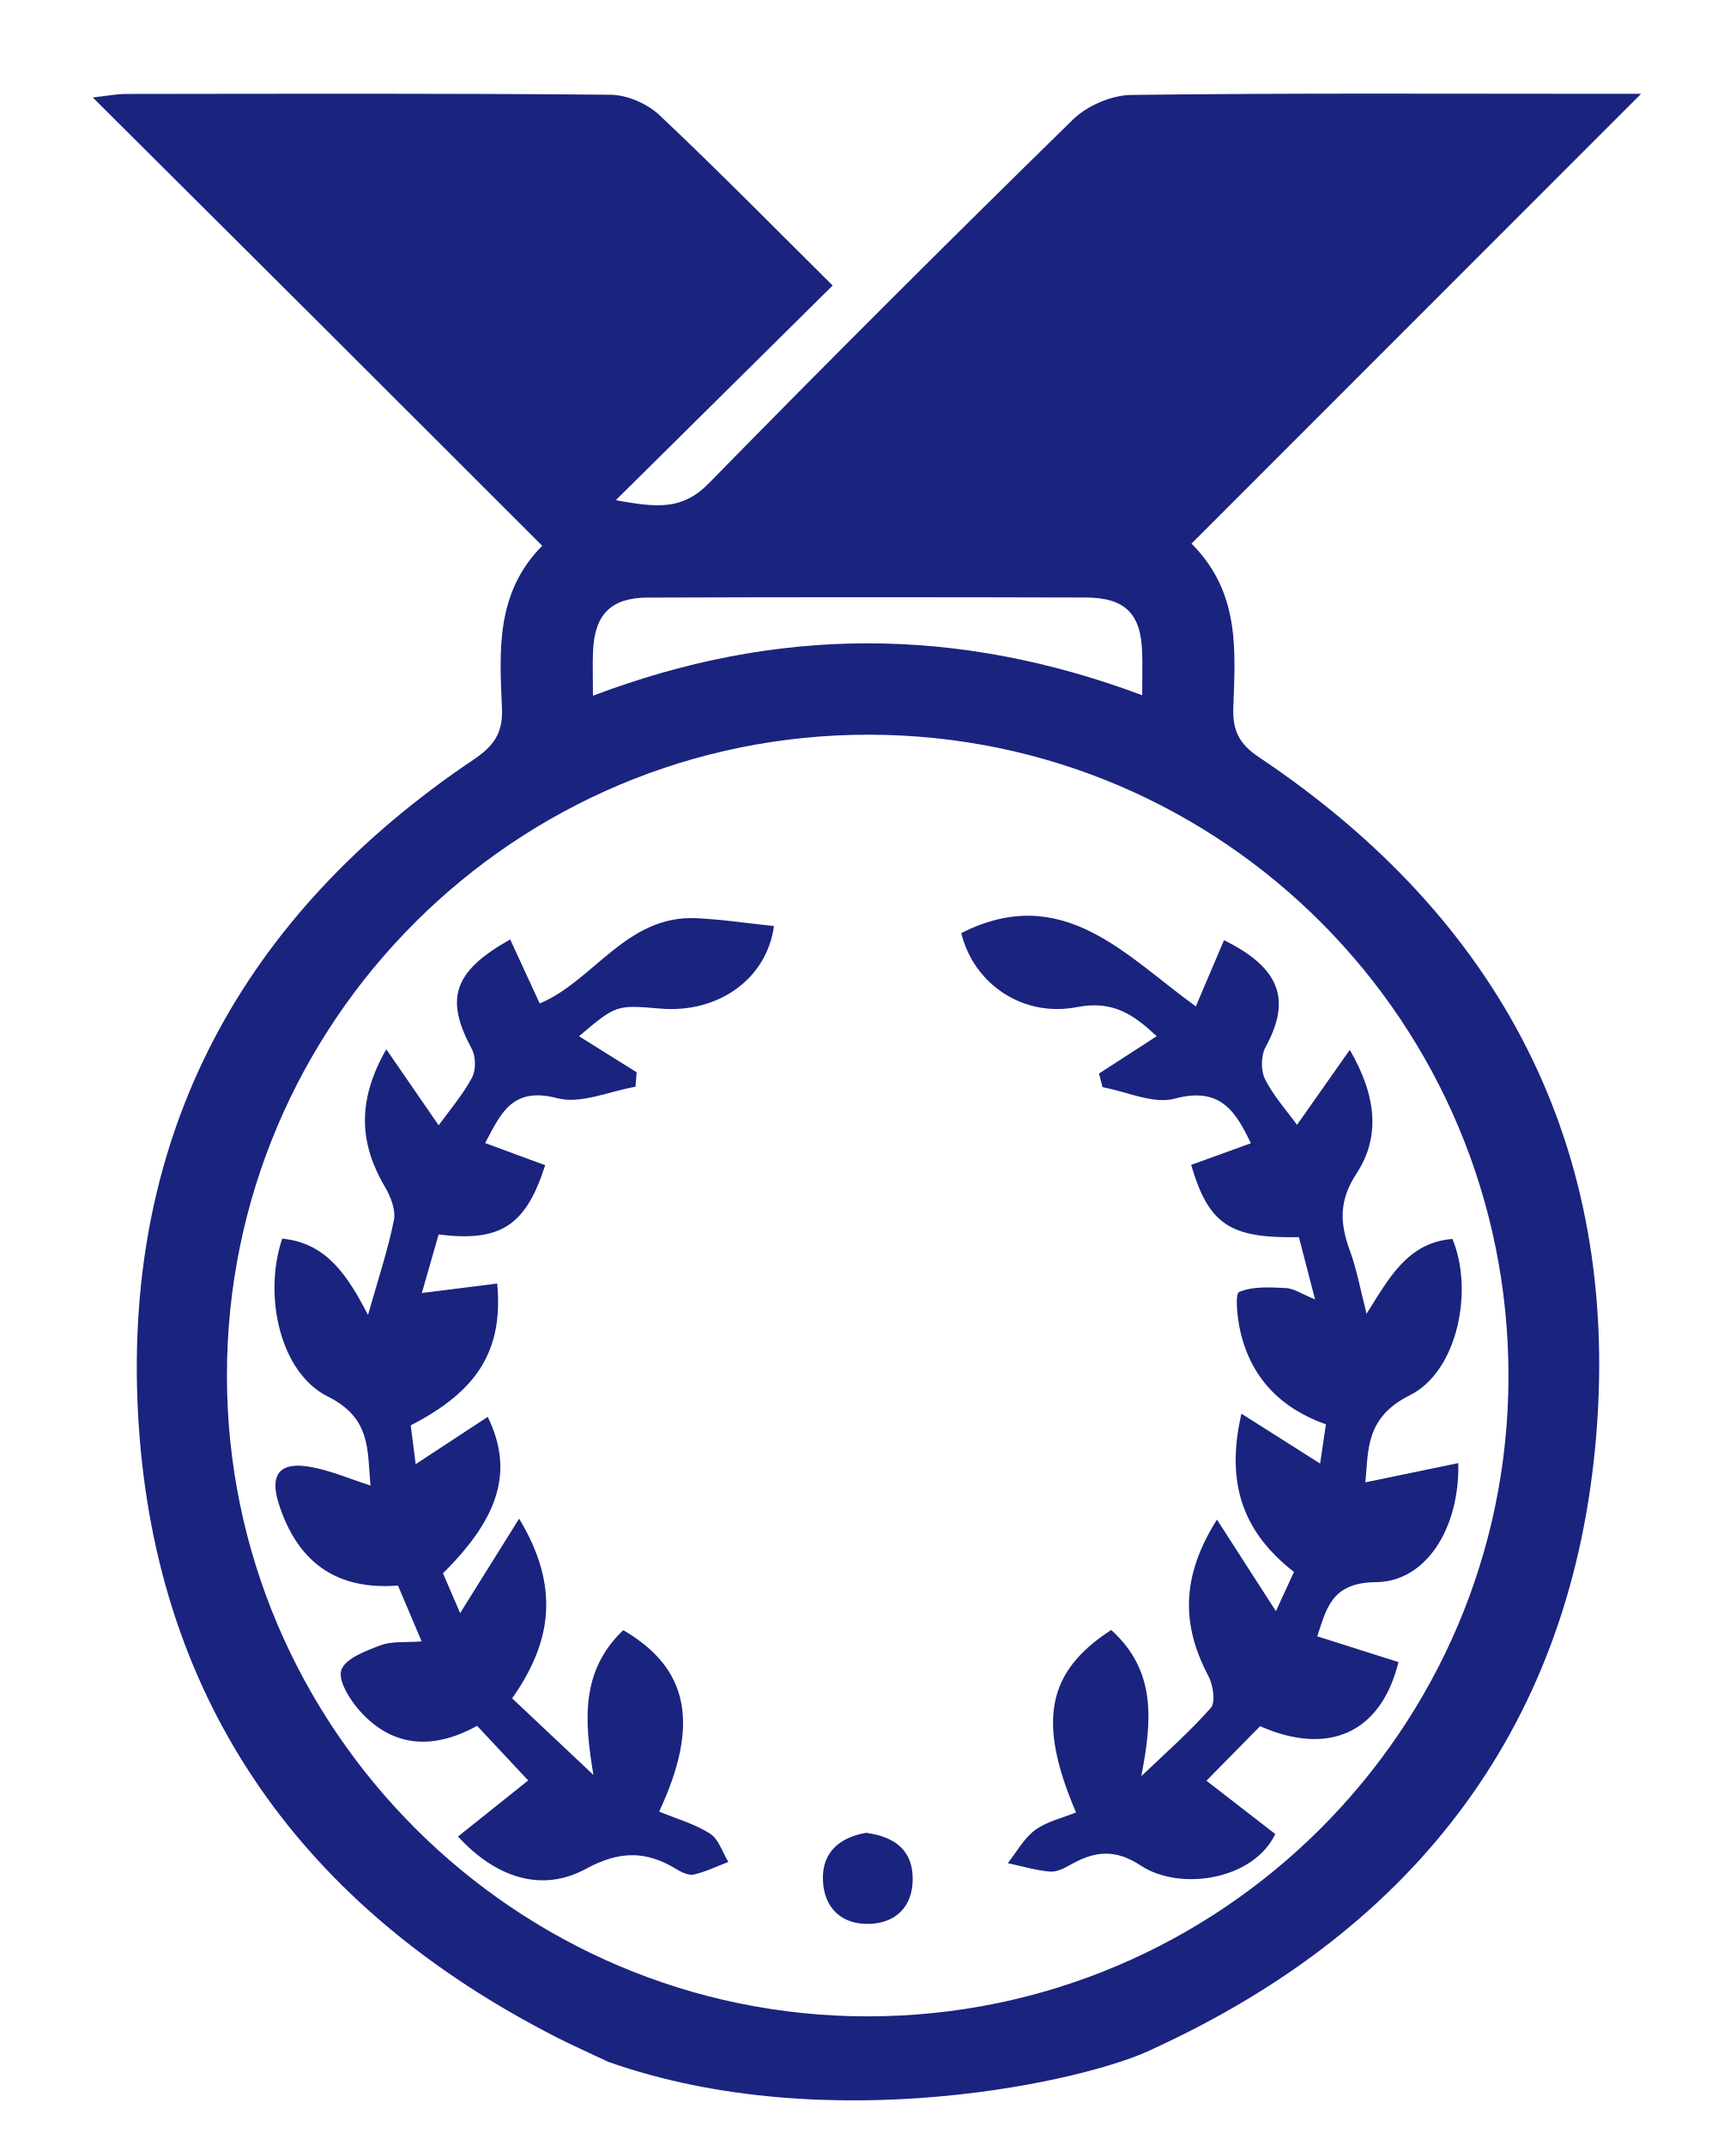
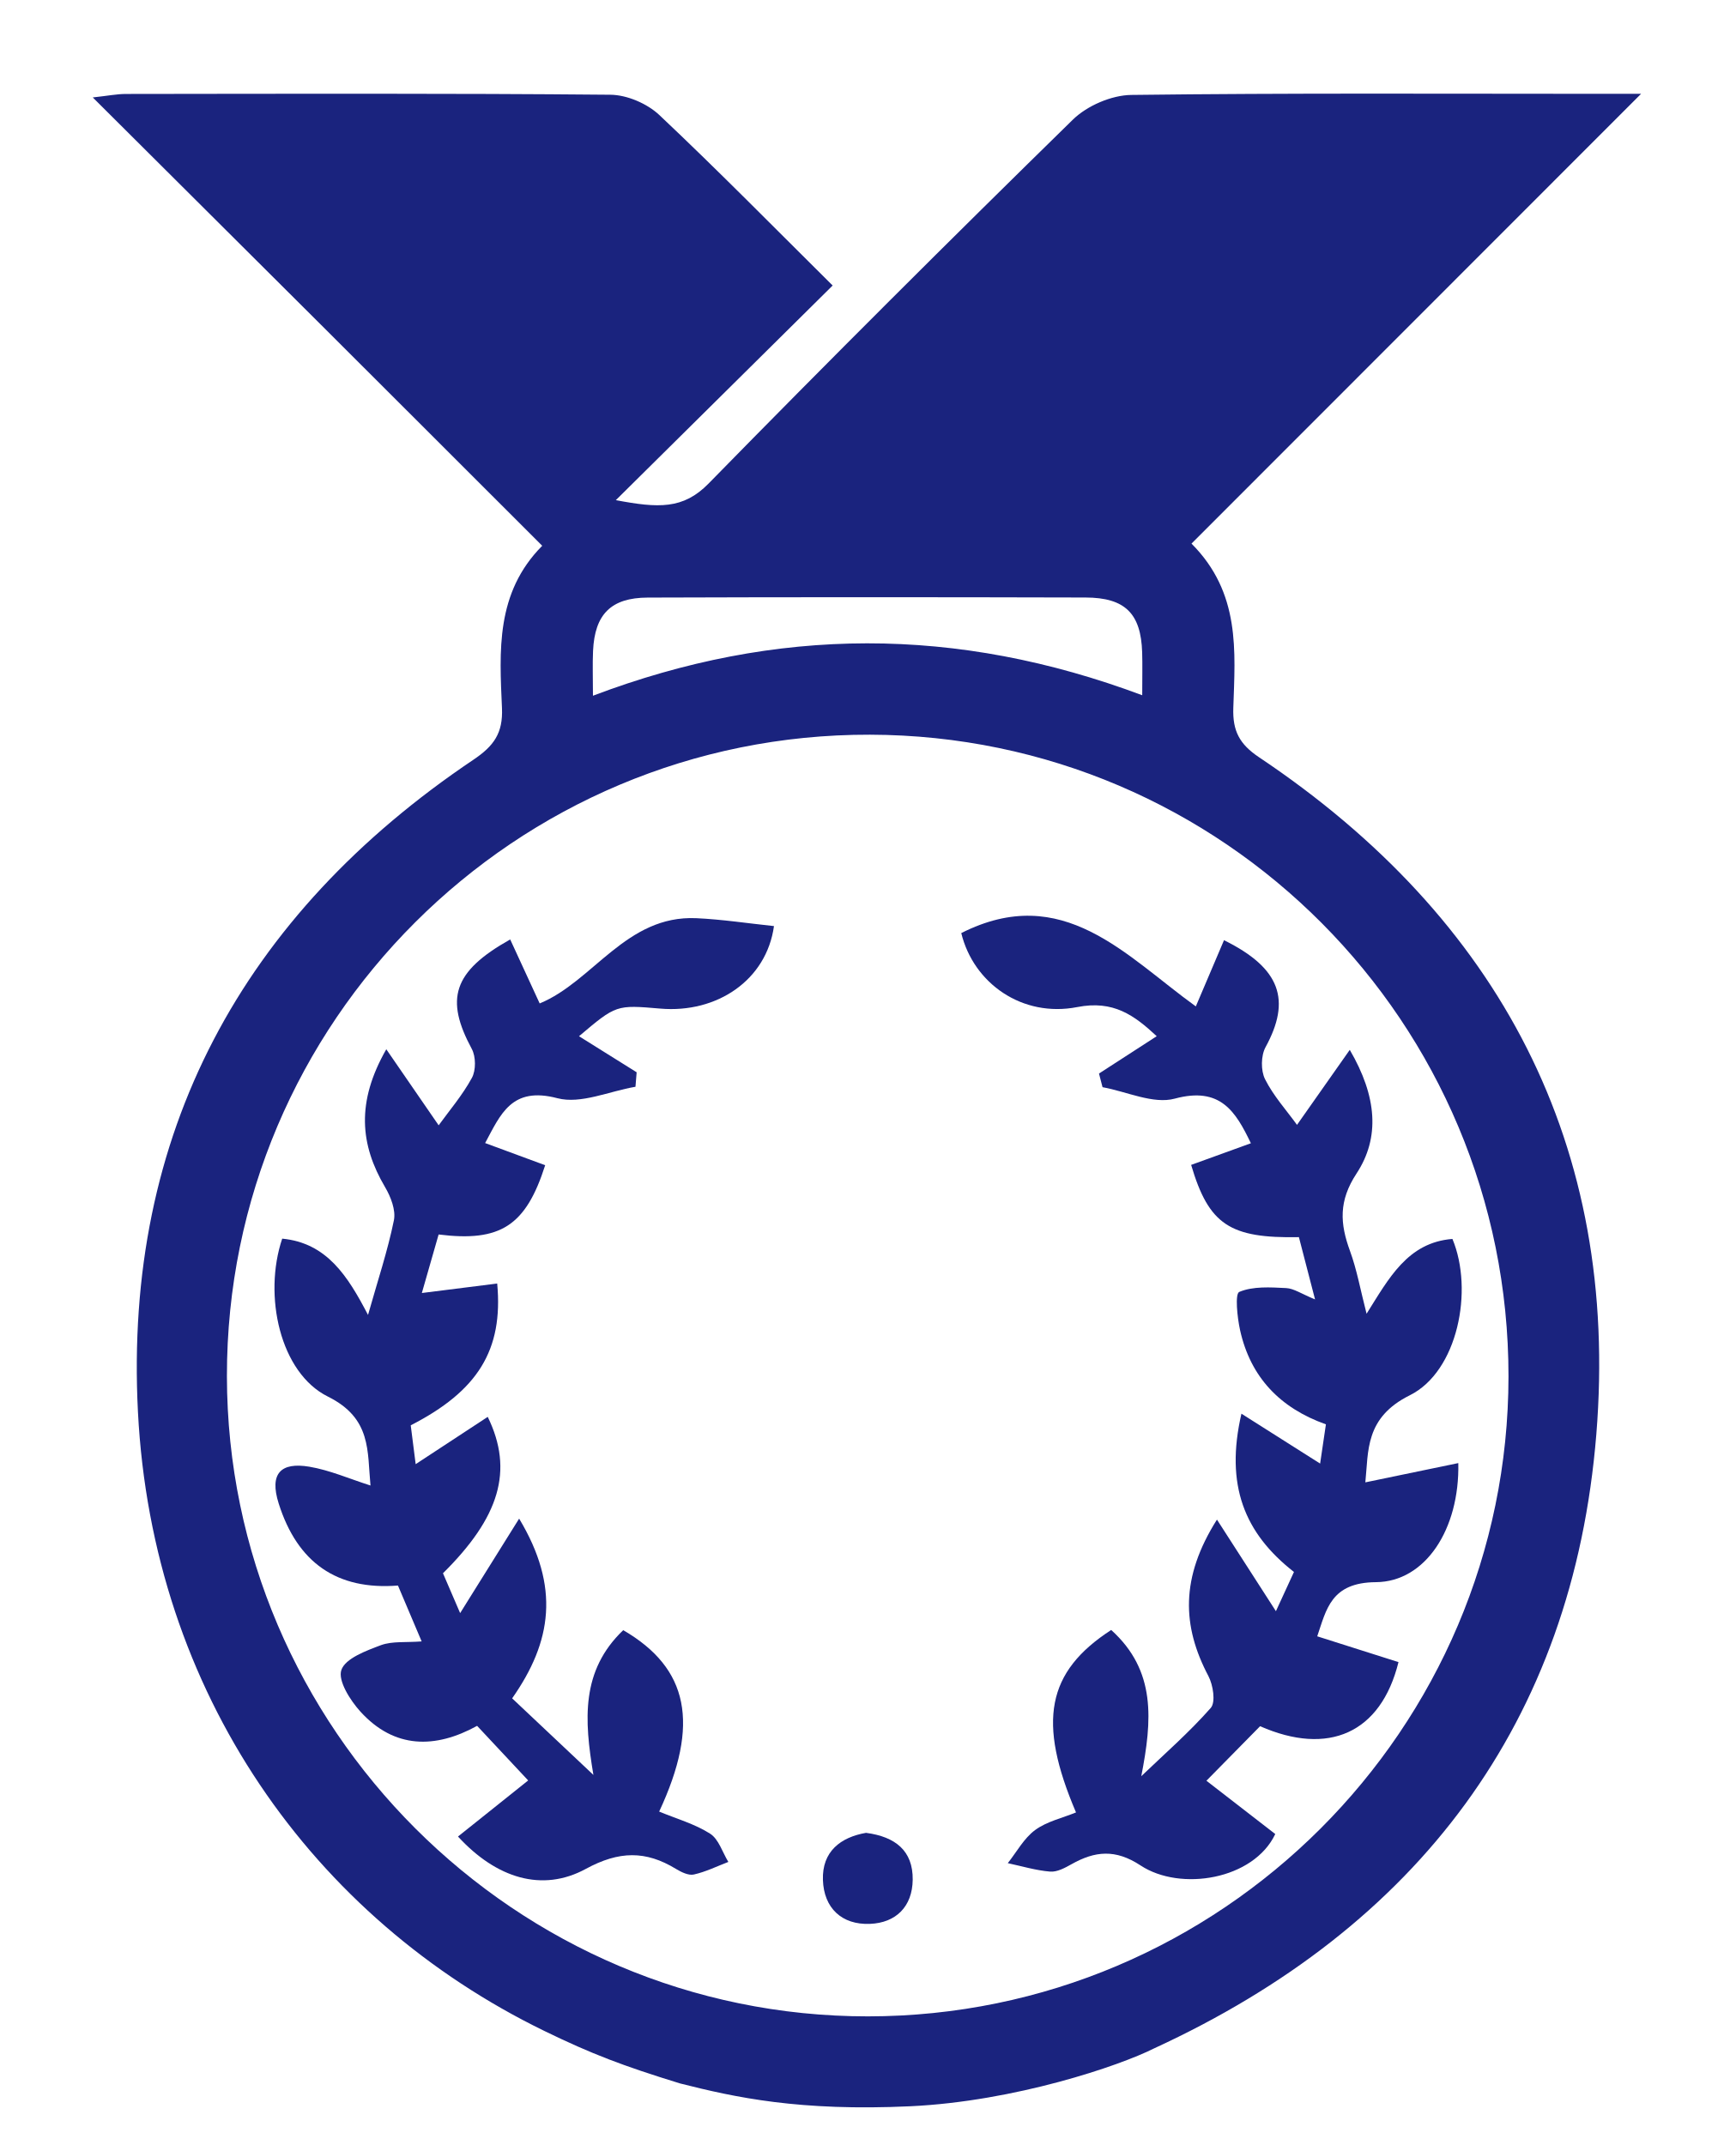
<svg xmlns="http://www.w3.org/2000/svg" version="1.1" x="0px" y="0px" width="534" height="660" viewBox="100 25 534 660">
-   <path fill="#1A237E" d="M455.04,655.28c81.03-37.3,128.86-100.21,136.06-188.93c7.2-88.7-29.59-158.72-103.78-208.36     c-6.01-4.02-8.13-8.11-7.9-15.13c0.57-17.48,2.28-35.42-12.86-50.6c46.12-46.15,91.58-91.64,138.31-138.39h-11.35     c-48.5,0-97-0.27-145.49,0.34c-6.11,0.08-13.61,3.33-18,7.63c-37.73,36.93-75.12,74.22-112.05,111.95     c-7.81,7.98-15.46,7.57-28.52,5.1c23.48-23.25,44.77-44.33,66.7-66.04c-17.6-17.45-35.12-35.3-53.31-52.45     c-3.75-3.54-9.98-6.21-15.1-6.25c-49.67-0.46-99.34-0.29-149.01-0.24c-2.78,0-5.56,0.57-10.2,1.07     c24.2,24.11,46.93,46.72,69.62,69.36c22.67,22.61,45.3,45.26,68.65,68.59c-14.4,14.53-13.14,32.43-12.38,49.97     c0.33,7.66-2.48,11.62-8.77,15.85c-71.21,47.87-107.63,115.23-103.22,200.71c4.46,86.45,48.26,150.01,125.03,190.45     c5.62,2.96,5.62,2.96,19.73,9.53C355.04,683.38,435.34,665.21,455.04,655.28z M282.45,225.26c0.52-11.2,5.47-16.35,16.83-16.39     c44.89-0.16,89.79-0.14,134.68-0.02c12.21,0.03,17.04,4.97,17.42,16.86c0.12,3.86,0.02,7.72,0.02,13.21     c-57.06-21.35-112.41-21.29-168.98,0.15C282.42,233.54,282.26,229.39,282.45,225.26z M367,645.42     c-108.4,0.05-197.07-88.53-197.19-196.97c-0.12-109.05,88.7-197.66,197.84-197.39c108.68,0.27,196.49,88.54,196.43,197.45     C564.02,557.05,475.62,645.37,367,645.42z" />
+   <path fill="#1A237E" d="M455.04,655.28c81.03-37.3,128.86-100.21,136.06-188.93c7.2-88.7-29.59-158.72-103.78-208.36     c-6.01-4.02-8.13-8.11-7.9-15.13c0.57-17.48,2.28-35.42-12.86-50.6c46.12-46.15,91.58-91.64,138.31-138.39h-11.35     c-48.5,0-97-0.27-145.49,0.34c-6.11,0.08-13.61,3.33-18,7.63c-37.73,36.93-75.12,74.22-112.05,111.95     c-7.81,7.98-15.46,7.57-28.52,5.1c23.48-23.25,44.77-44.33,66.7-66.04c-17.6-17.45-35.12-35.3-53.31-52.45     c-3.75-3.54-9.98-6.21-15.1-6.25c-49.67-0.46-99.34-0.29-149.01-0.24c-2.78,0-5.56,0.57-10.2,1.07     c24.2,24.11,46.93,46.72,69.62,69.36c22.67,22.61,45.3,45.26,68.65,68.59c-14.4,14.53-13.14,32.43-12.38,49.97     c0.33,7.66-2.48,11.62-8.77,15.85c-71.21,47.87-107.63,115.23-103.22,200.71c4.46,86.45,53.8,155.76,125.03,190.45     c14.56,7.09,24.19,10.74,41.72,16.14c17.01,4.32,36.79,8.62,70.88,7.03C412.27,671.56,444.42,660.63,455.04,655.28z     M282.45,225.26c0.52-11.2,5.47-16.35,16.83-16.39c44.89-0.16,89.79-0.14,134.68-0.02c12.21,0.03,17.04,4.97,17.42,16.86     c0.12,3.86,0.02,7.72,0.02,13.21c-57.06-21.35-112.41-21.29-168.98,0.15C282.42,233.54,282.26,229.39,282.45,225.26z     M367,645.42c-108.4,0.05-197.07-88.53-197.19-196.97c-0.12-109.05,88.7-197.66,197.84-197.39     c108.68,0.27,196.49,88.54,196.43,197.45C564.02,557.05,475.62,645.37,367,645.42z" />
  <path fill="#1A237E" d="M520.04,481.11c9.31-1.93,18.69-3.88,28.6-5.93c0.45,20.32-10.13,36.54-25.33,36.64c-13.86,0.09-15.25,8.4-18.07,16.66     c8.68,2.76,16.9,5.37,25,7.94c-5.44,21.92-21.6,28.95-42.58,19.72c-5.49,5.58-11.16,11.35-16.51,16.78     c7.35,5.69,14.45,11.19,21.18,16.4c-6.67,14.06-29.19,17.74-41.43,9.67c-7.76-5.11-14.03-4.45-21.25-0.39     c-2.01,1.13-4.44,2.45-6.57,2.28c-4.39-0.36-8.7-1.67-13.04-2.6c2.75-3.47,4.97-7.66,8.41-10.19c3.58-2.64,8.33-3.68,12.58-5.42     c-11.96-27.99-9-43.27,10.82-56.14c13.88,12.51,12.61,27.78,9.26,44.99c7.22-6.92,14.8-13.53,21.38-21.01     c1.55-1.77,0.72-7.04-0.73-9.8c-8.11-15.39-8.67-30.24,2.63-48.14c6.66,10.35,12.14,18.87,18.14,28.18     c1.82-3.95,3.66-7.96,5.55-12.07c-15.27-11.94-21.23-26.71-16.16-48.7c8.9,5.64,16.08,10.2,24.21,15.35     c0.51-3.43,1.09-7.4,1.78-12.07c-14.15-5.02-23.21-14.56-26.4-28.95c-0.88-3.96-1.62-11.23-0.25-11.8c4.24-1.78,9.54-1.42,14.4-1.18     c2.41,0.12,4.75,1.79,8.91,3.49c-1.98-7.65-3.5-13.5-4.97-19.16c-21.25,0.4-27.72-3.84-33.15-22.23c5.94-2.15,11.99-4.34,18.38-6.66     c-4.69-9.77-9.37-17.52-23.41-13.73c-6.61,1.79-14.77-2.17-22.23-3.52c-0.36-1.4-0.73-2.8-1.09-4.2c5.79-3.75,11.59-7.5,17.76-11.49     c-6.94-6.45-13.32-11.14-24.45-8.96c-16.89,3.3-31.91-7.28-35.68-22.77c31.27-15.81,50.66,7.07,72.16,22.56     c2.96-6.96,5.79-13.61,8.67-20.37c17.53,8.65,20.65,18.5,12.78,32.91c-1.43,2.62-1.49,7.2-0.16,9.85c2.58,5.15,6.6,9.58,9.84,14.06     c5.13-7.29,10.22-14.53,16.23-23.08c8.37,14.35,9.35,26.99,2.08,38.05c-5.56,8.46-5.09,15.42-2.01,23.84     c2.12,5.78,3.2,11.95,5.1,19.31c6.83-10.84,12.59-21.92,26.41-23.02c6.59,15.76,1.63,40.77-13.1,48.1     C519.85,461.21,521.04,471.5,520.04,481.11z" />
  <path fill="#1A237E" d="M229.72,530.05c-2.5-5.89-4.74-11.18-7.29-17.19c-18.82,1.48-30.93-7.08-36.68-25.2c-2.98-9.39,0.74-12.81,9.39-11.37     c6.31,1.06,12.35,3.73,18.84,5.79c-1.03-10.56,0.4-20.66-13.12-27.37c-14.68-7.29-19.95-31.01-14.04-48.59     c13.71,1.33,20.12,11.42,26.4,23.47c3.02-10.67,6.06-19.77,7.96-29.11c0.64-3.12-0.96-7.23-2.71-10.2     c-7.74-13.14-8.9-26.2,0.37-42.43c6.01,8.72,11.04,16.04,16.11,23.4c3.16-4.38,7.27-9.17,10.22-14.58c1.28-2.34,1.25-6.56-0.03-8.93     c-8.23-15.29-5.9-23.74,11.82-33.68c3.08,6.67,6.08,13.19,9.07,19.69c16.47-6.77,26.61-27.22,48.2-26.23     c7.97,0.37,15.9,1.59,23.88,2.43c-2.3,16.6-17.51,26.88-34.95,25.39c-13.6-1.17-13.6-1.17-25.03,8.5     c5.95,3.72,11.84,7.41,17.73,11.09c-0.12,1.49-0.24,2.98-0.36,4.46c-8.06,1.36-16.83,5.42-24.03,3.52     c-14.11-3.72-17.48,5-22.22,13.8c6.48,2.4,12.52,4.62,18.47,6.82c-5.95,18.63-13.74,23.7-32.78,21.31     c-1.68,5.87-3.42,11.94-5.16,18.01c8.58-1.08,15.86-2,23.18-2.92c1.91,20.53-6.04,33.09-26.6,43.63c0.48,3.79,1.01,7.91,1.52,11.95     c7.67-5.03,14.81-9.72,22.17-14.55c8.07,16.54,3.59,30.93-13.77,48.12c1.72,3.99,3.51,8.17,5.28,12.26     c5.83-9.34,11.28-18.06,18.15-29.07c12.64,21.04,10.09,37.85-2.15,55.3c8.5,8.01,16.75,15.78,25,23.56     c-2.86-17.05-3.85-32.07,9.17-44.54c20.13,11.69,23.66,28.82,11.06,55.82c5.29,2.2,10.93,3.78,15.66,6.79     c2.65,1.68,3.8,5.72,5.62,8.7c-3.52,1.35-6.97,3.06-10.61,3.87c-1.64,0.37-3.87-0.73-5.5-1.72c-9.31-5.67-17.49-5.58-27.75,0     c-13.43,7.3-27.54,2.85-39.31-9.96c7.18-5.74,14.25-11.39,21.59-17.26c-4.58-4.89-9.88-10.56-15.71-16.8     c-12.87,7.09-25.46,7.11-35.9-4.38c-3.15-3.47-6.99-9.54-5.86-12.81c1.24-3.59,7.63-5.92,12.21-7.65     C220.73,529.93,224.88,530.43,229.72,530.05z" />
  <path fill="#1A237E" d="M366.43,588.95c9.02,1.19,14.46,5.5,14.36,14.42c-0.1,8.27-5.14,13.27-13.15,13.59c-8.69,0.35-14.19-4.89-14.47-13.5     C352.87,594.71,358.58,590.31,366.43,588.95z" />
</svg>
